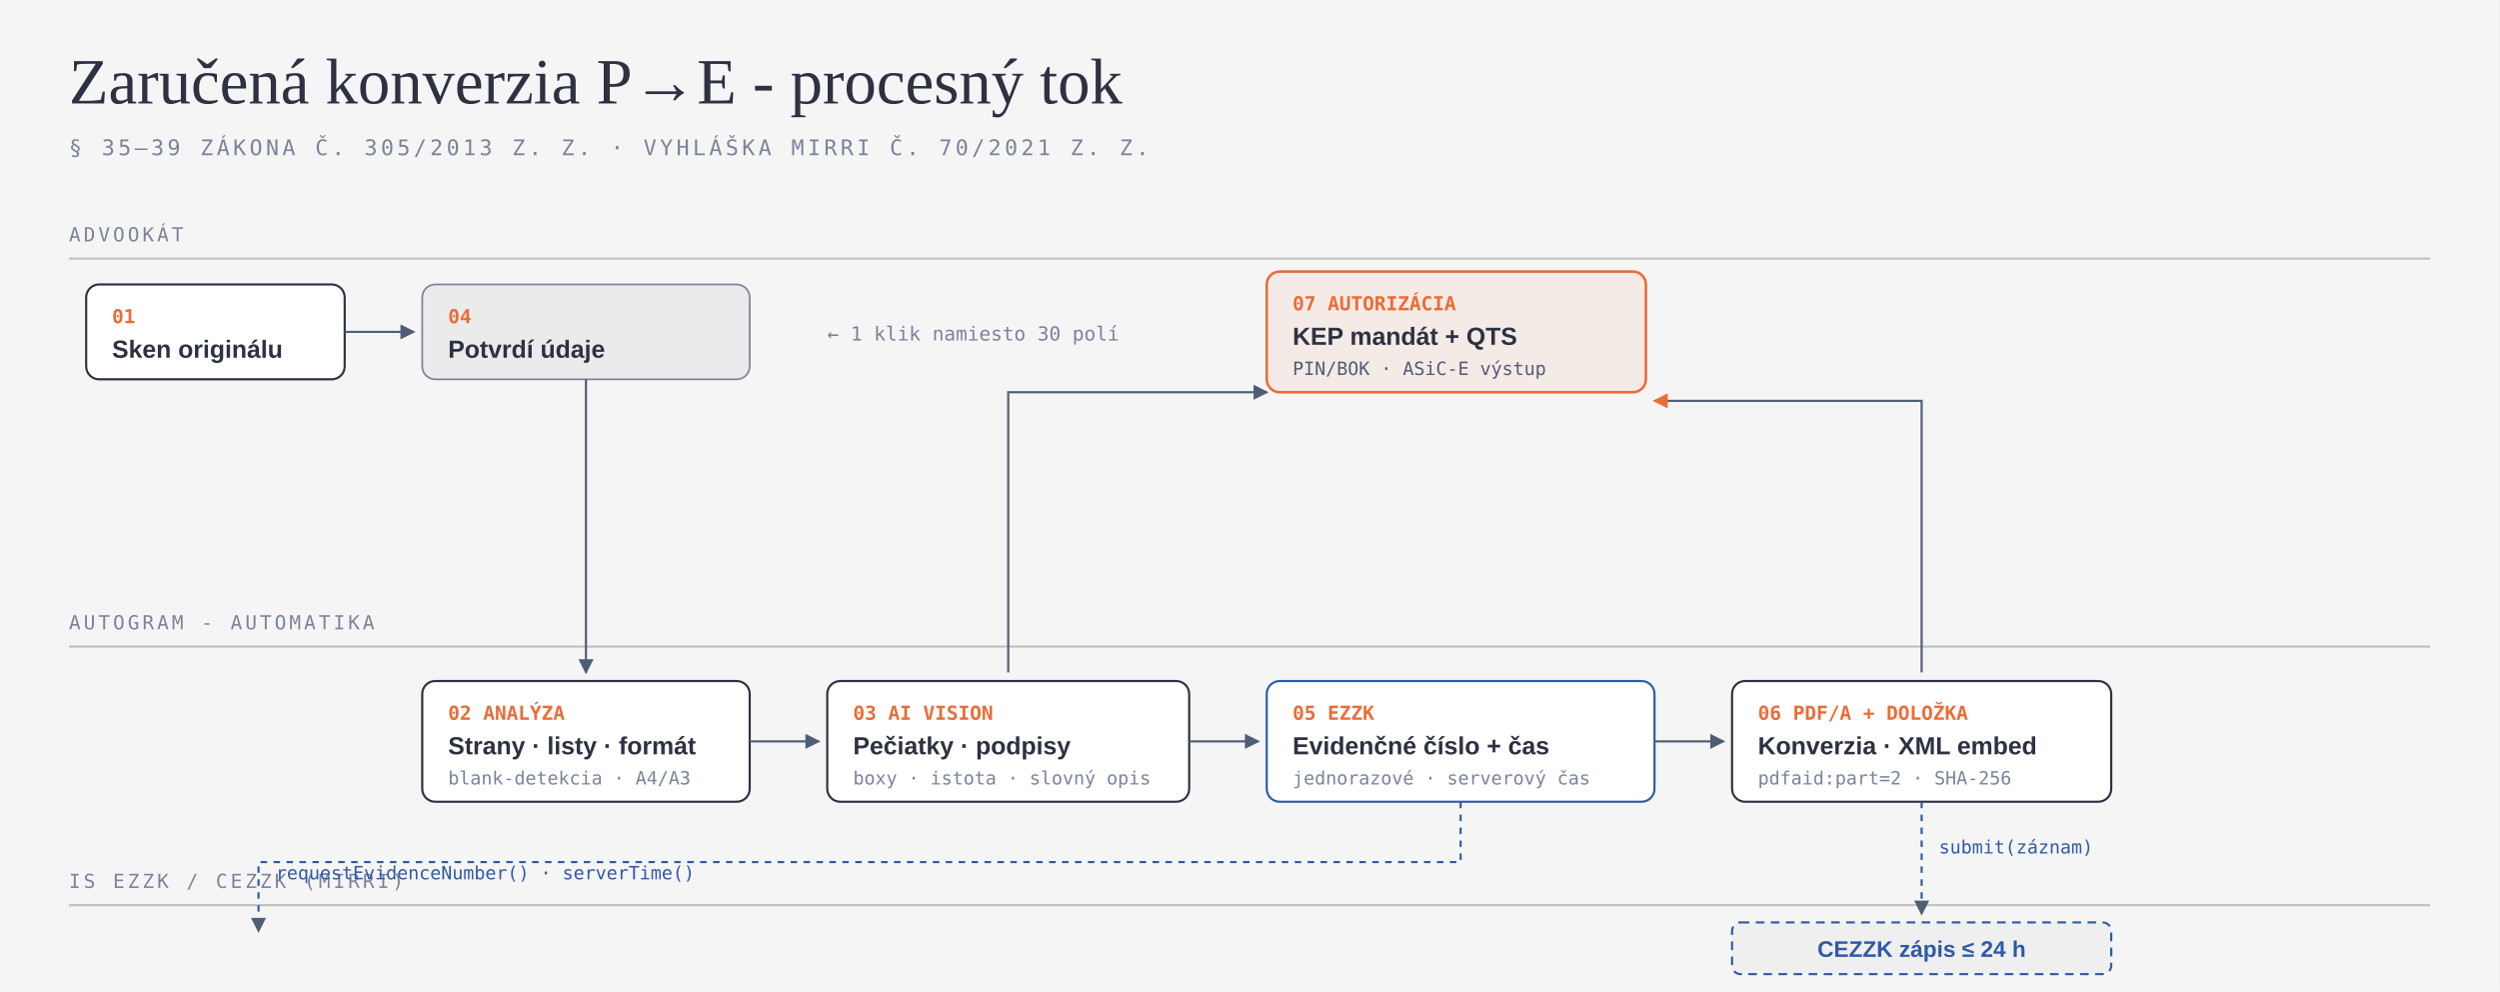
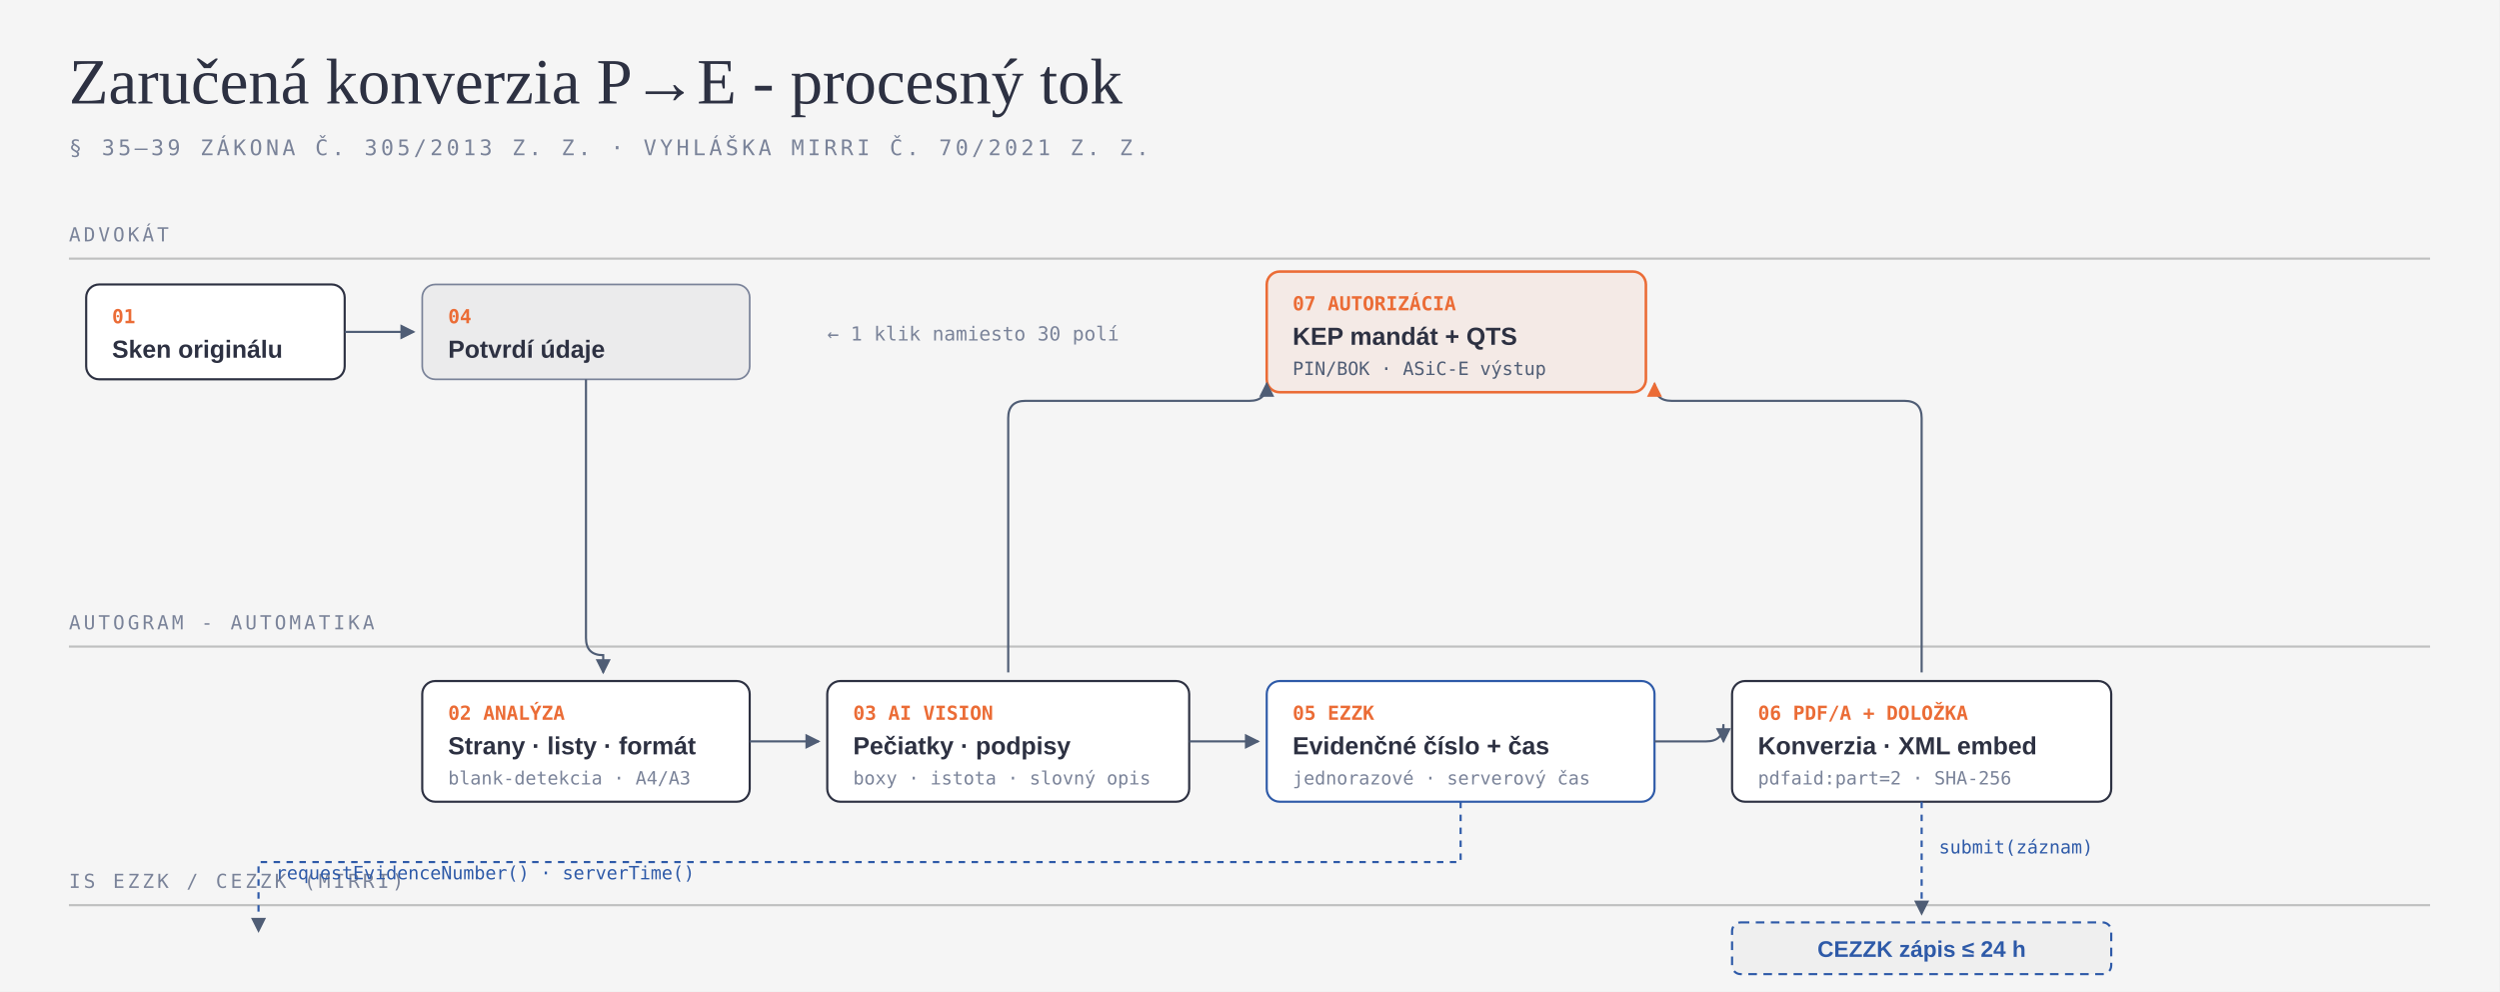
<svg xmlns="http://www.w3.org/2000/svg" width="1160" height="460" viewBox="0 0 1160 460" role="img" aria-labelledby="proc-title proc-desc">
  <defs>
    <marker id="p-arr" viewBox="0 0 8 8" refX="7" refY="4" markerWidth="7" markerHeight="7" orient="auto-start-reverse">
      <path d="M0,0 L8,4 L0,8 z" fill="#4f5d75" />
    </marker>
    <marker id="p-arr-acc" viewBox="0 0 8 8" refX="7" refY="4" markerWidth="7" markerHeight="7" orient="auto-start-reverse">
      <path d="M0,0 L8,4 L0,8 z" fill="#eb6c36" />
    </marker>
  </defs>
  <rect width="1160" height="460" fill="#f5f5f5" />
  <text x="32" y="48" font-family="Georgia, 'Times New Roman', serif" font-size="30" fill="#2d3142">Zaručená konverzia P→E - procesný tok</text>
  <text x="32" y="72" font-family="ui-monospace, 'SF Mono', Menlo, monospace" font-size="10" letter-spacing="1.6" fill="#7a8399">§ 35–39 ZÁKONA Č. 305/2013 Z. Z. · VYHLÁŠKA MIRRI Č. 70/2021 Z. Z.</text>
  <line x1="32" y1="120" x2="1128" y2="120" stroke="#bfc0c0" stroke-width="1" />
-   <text x="32" y="112" font-family="ui-monospace, 'SF Mono', Menlo, monospace" font-size="9" letter-spacing="1.4" fill="#7a8399">ADVOOKÁT</text>
+   <text x="32" y="112" font-family="ui-monospace, 'SF Mono', Menlo, monospace" font-size="9" letter-spacing="1.4" fill="#7a8399">ADVOKÁT</text>
  <line x1="32" y1="300" x2="1128" y2="300" stroke="#bfc0c0" stroke-width="1" />
  <text x="32" y="292" font-family="ui-monospace, 'SF Mono', Menlo, monospace" font-size="9" letter-spacing="1.4" fill="#7a8399">AUTOGRAM - AUTOMATIKA</text>
  <line x1="32" y1="420" x2="1128" y2="420" stroke="#bfc0c0" stroke-width="1" />
  <text x="32" y="412" font-family="ui-monospace, 'SF Mono', Menlo, monospace" font-size="9" letter-spacing="1.4" fill="#7a8399">IS EZZK / CEZZK (MIRRI)</text>
  <g font-family="-apple-system, 'Helvetica Neue', Arial, sans-serif">
    <rect x="40" y="132" width="120" height="44" rx="6" fill="#ffffff" stroke="#2d3142" stroke-width="1" />
    <text x="52" y="150" font-family="ui-monospace, 'SF Mono', Menlo, monospace" font-size="9" fill="#eb6c36" font-weight="600">01</text>
    <text x="52" y="166" font-size="11.5" font-weight="600" fill="#2d3142">Sken originálu</text>
    <rect x="196" y="316" width="152" height="56" rx="6" fill="#ffffff" stroke="#2d3142" stroke-width="1" />
    <text x="208" y="334" font-family="ui-monospace, 'SF Mono', Menlo, monospace" font-size="9" fill="#eb6c36" font-weight="600">02 ANALÝZA</text>
    <text x="208" y="350" font-size="11.5" font-weight="600" fill="#2d3142">Strany · listy · formát</text>
    <text x="208" y="364" font-family="ui-monospace, 'SF Mono', Menlo, monospace" font-size="8.5" fill="#7a8399">blank-detekcia · A4/A3</text>
    <rect x="384" y="316" width="168" height="56" rx="6" fill="#ffffff" stroke="#2d3142" stroke-width="1" />
    <text x="396" y="334" font-family="ui-monospace, 'SF Mono', Menlo, monospace" font-size="9" fill="#eb6c36" font-weight="600">03 AI VISION</text>
    <text x="396" y="350" font-size="11.5" font-weight="600" fill="#2d3142">Pečiatky · podpisy</text>
    <text x="396" y="364" font-family="ui-monospace, 'SF Mono', Menlo, monospace" font-size="8.5" fill="#7a8399">boxy · istota · slovný opis</text>
    <rect x="196" y="132" width="152" height="44" rx="6" fill="rgba(45,49,66,0.05)" stroke="#7a8399" stroke-width="0.8" />
    <text x="208" y="150" font-family="ui-monospace, 'SF Mono', Menlo, monospace" font-size="9" fill="#eb6c36" font-weight="600">04</text>
    <text x="208" y="166" font-size="11.5" font-weight="600" fill="#2d3142">Potvrdí údaje</text>
    <text x="384" y="158" font-family="ui-monospace, 'SF Mono', Menlo, monospace" font-size="9" fill="#7a8399">← 1 klik namiesto 30 polí</text>
    <rect x="588" y="316" width="180" height="56" rx="6" fill="#ffffff" stroke="#2e5aa8" stroke-width="1" />
    <text x="600" y="334" font-family="ui-monospace, 'SF Mono', Menlo, monospace" font-size="9" fill="#eb6c36" font-weight="600">05 EZZK</text>
    <text x="600" y="350" font-size="11.5" font-weight="600" fill="#2d3142">Evidenčné číslo + čas</text>
    <text x="600" y="364" font-family="ui-monospace, 'SF Mono', Menlo, monospace" font-size="8.5" fill="#7a8399">jednorazové · serverový čas</text>
    <rect x="804" y="316" width="176" height="56" rx="6" fill="#ffffff" stroke="#2d3142" stroke-width="1" />
    <text x="816" y="334" font-family="ui-monospace, 'SF Mono', Menlo, monospace" font-size="9" fill="#eb6c36" font-weight="600">06 PDF/A + DOLOŽKA</text>
    <text x="816" y="350" font-size="11.5" font-weight="600" fill="#2d3142">Konverzia · XML embed</text>
    <text x="816" y="364" font-family="ui-monospace, 'SF Mono', Menlo, monospace" font-size="8.5" fill="#7a8399">pdfaid:part=2 · SHA-256</text>
    <rect x="588" y="126" width="176" height="56" rx="6" fill="rgba(235,108,54,0.08)" stroke="#eb6c36" stroke-width="1.2" />
    <text x="600" y="144" font-family="ui-monospace, 'SF Mono', Menlo, monospace" font-size="9" fill="#eb6c36" font-weight="600">07 AUTORIZÁCIA</text>
    <text x="600" y="160" font-size="11.5" font-weight="600" fill="#2d3142">KEP mandát + QTS</text>
    <text x="600" y="174" font-family="ui-monospace, 'SF Mono', Menlo, monospace" font-size="8.5" fill="#4f5d75">PIN/BOK · ASiC-E výstup</text>
    <rect x="804" y="428" width="176" height="24" rx="4" fill="rgba(45,49,66,0.03)" stroke="#2e5aa8" stroke-width="1" stroke-dasharray="4,3" />
    <text x="892" y="444" text-anchor="middle" font-size="10.5" font-weight="600" fill="#2e5aa8">CEZZK zápis ≤ 24 h</text>
  </g>
  <g stroke="#4f5d75" stroke-width="1" fill="none">
    <path d="M160,154 H192" marker-end="url(#p-arr)" />
-     <path d="M272,176 V312" marker-end="url(#p-arr)" />
+     <path d="M272,176 V296 Q272,304 280,304 V312" marker-end="url(#p-arr)" />
    <path d="M348,344 H380" marker-end="url(#p-arr)" />
-     <path d="M468,312 V182 H588" marker-end="url(#p-arr)" />
+     <path d="M468,312 V194 Q468,186 476,186 H580 Q588,186 588,178" marker-end="url(#p-arr)" />
    <path d="M552,344 H584" marker-end="url(#p-arr)" />
-     <path d="M768,344 H800" marker-end="url(#p-arr)" />
-     <path d="M892,312 V186 H768" marker-end="url(#p-arr-acc)" />
+     <path d="M768,344 H792 Q800,344 800,336 V344" marker-end="url(#p-arr)" />
+     <path d="M892,312 V194 Q892,186 884,186 H776 Q768,186 768,178" marker-end="url(#p-arr-acc)" />
  </g>
  <g stroke="#2e5aa8" stroke-width="1" fill="none" stroke-dasharray="3,3">
    <path d="M678,372 V400 H120 V432" marker-end="url(#p-arr)" />
    <path d="M892,372 V424" marker-end="url(#p-arr)" />
  </g>
  <g font-family="ui-monospace, 'SF Mono', Menlo, monospace" font-size="8.5" fill="#2e5aa8">
    <text x="128" y="408">requestEvidenceNumber() · serverTime()</text>
    <text x="900" y="396">submit(záznam)</text>
  </g>
</svg>
